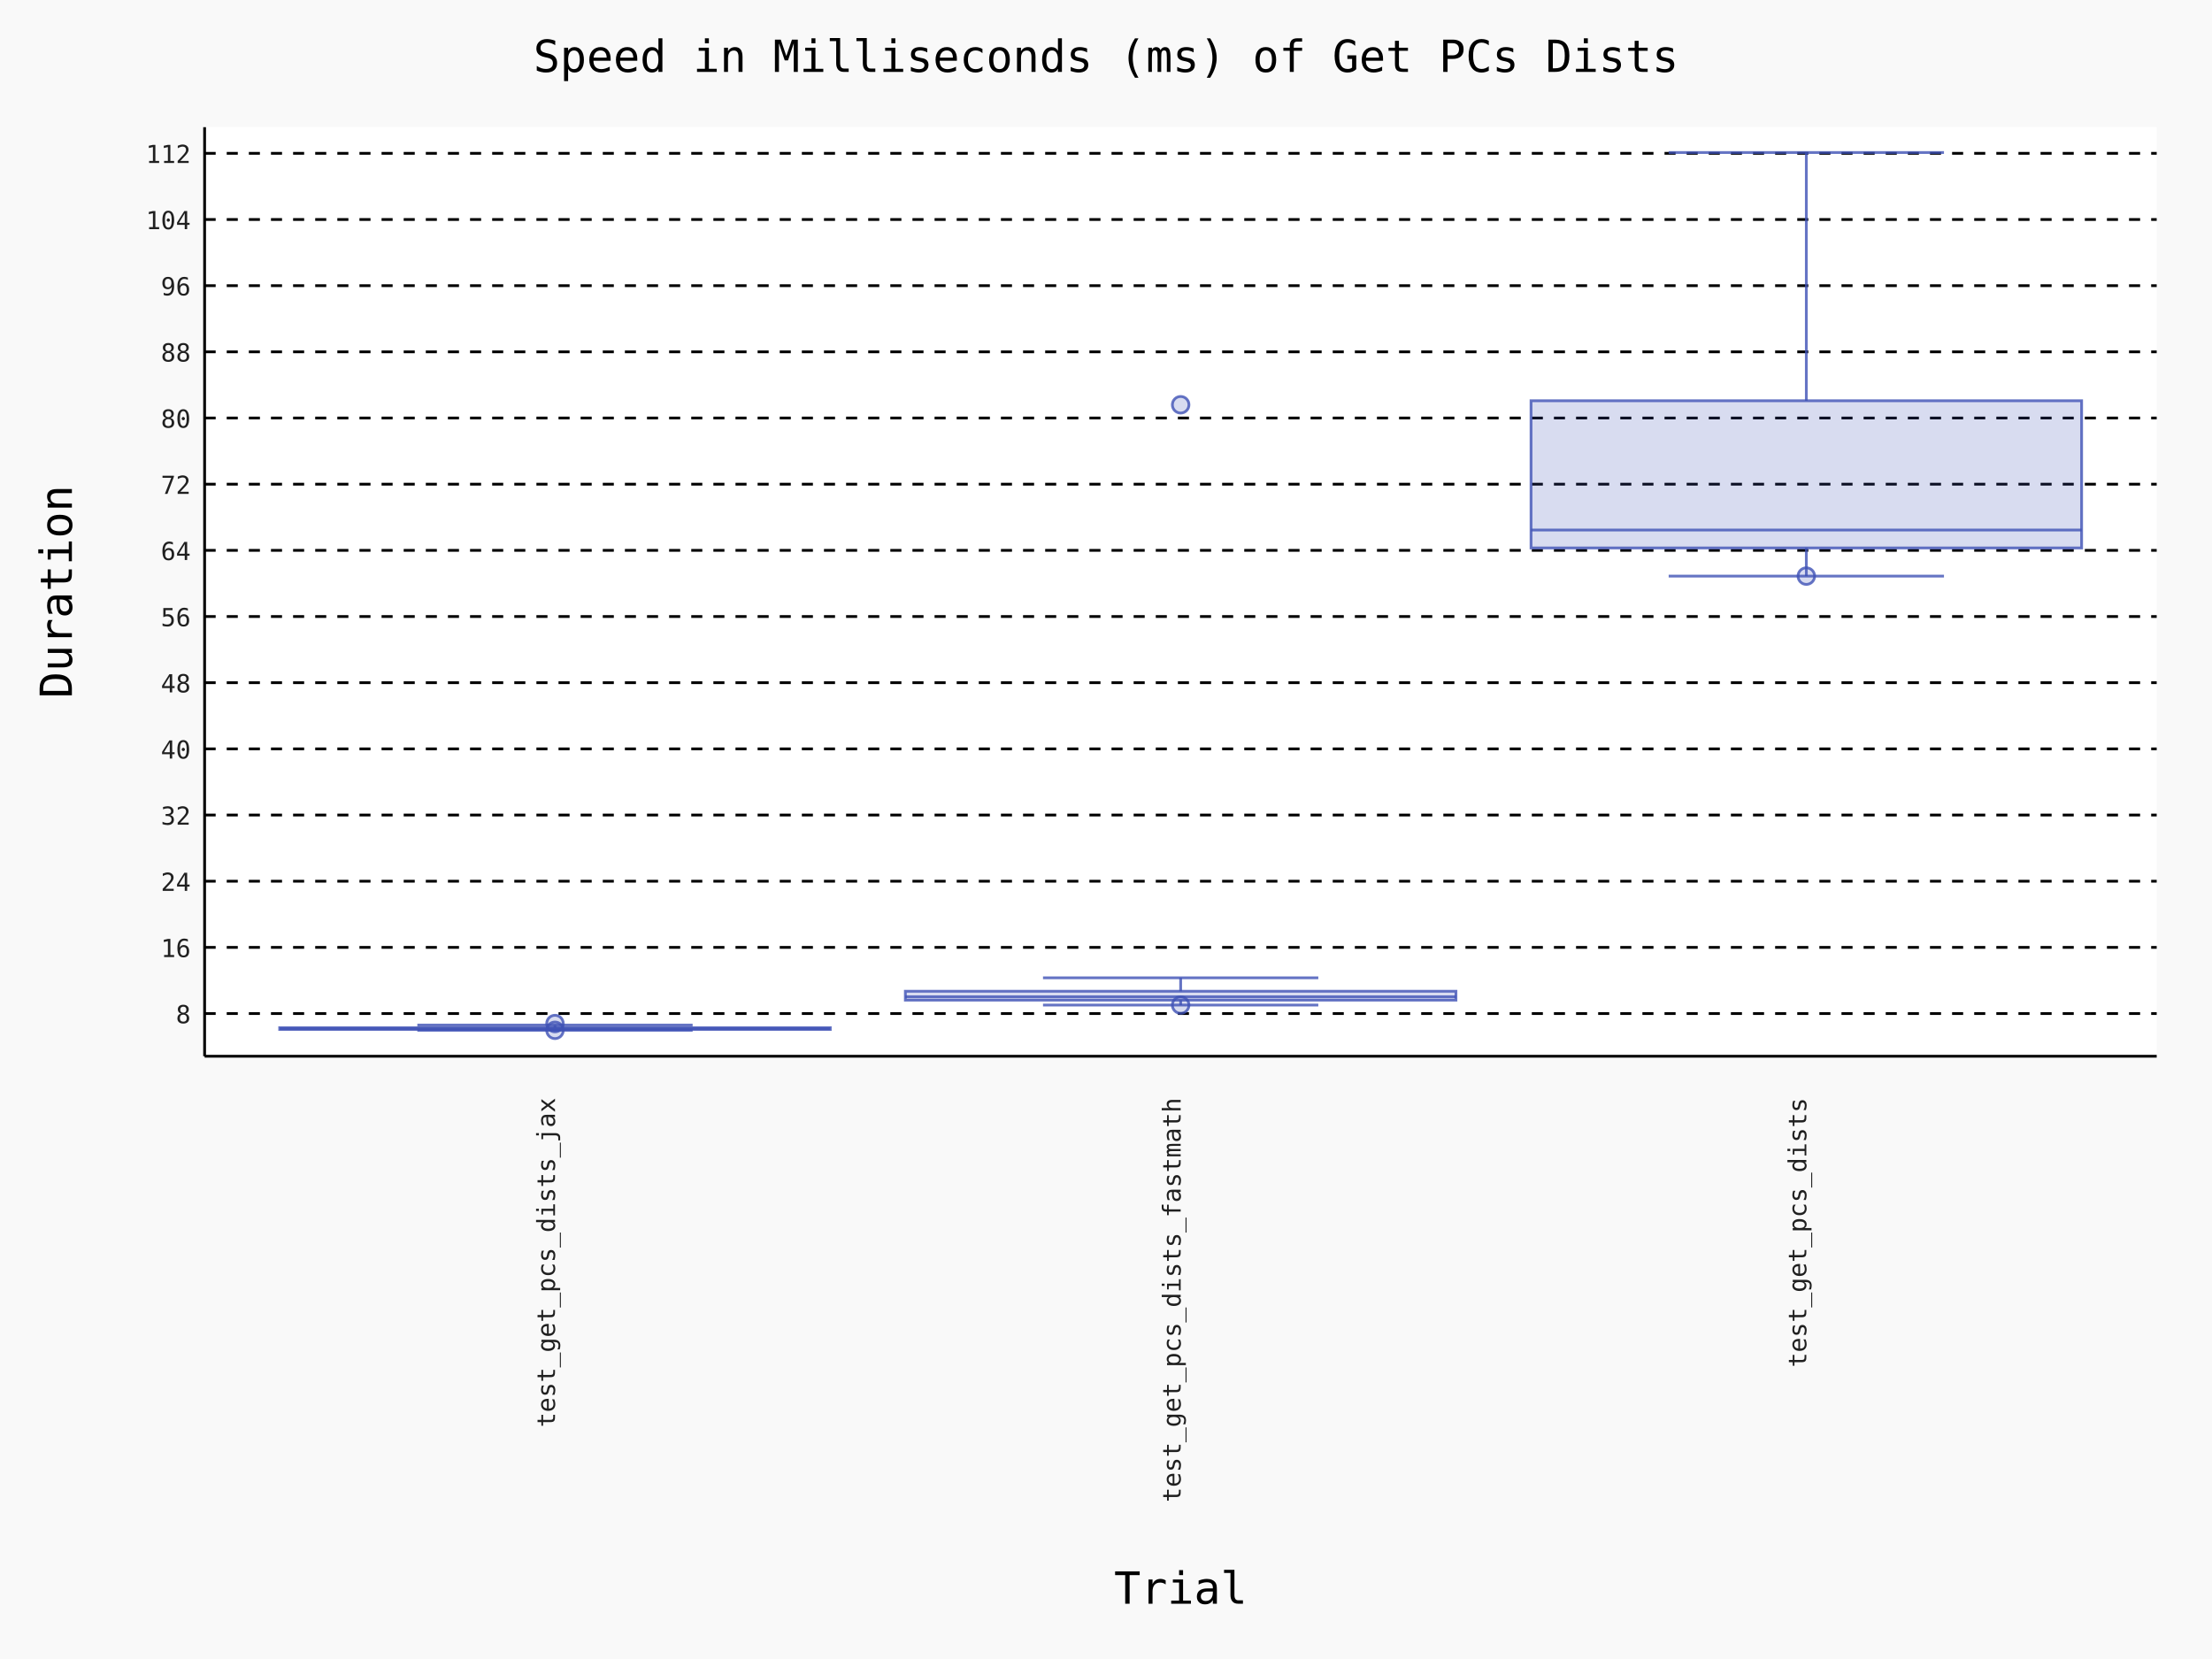
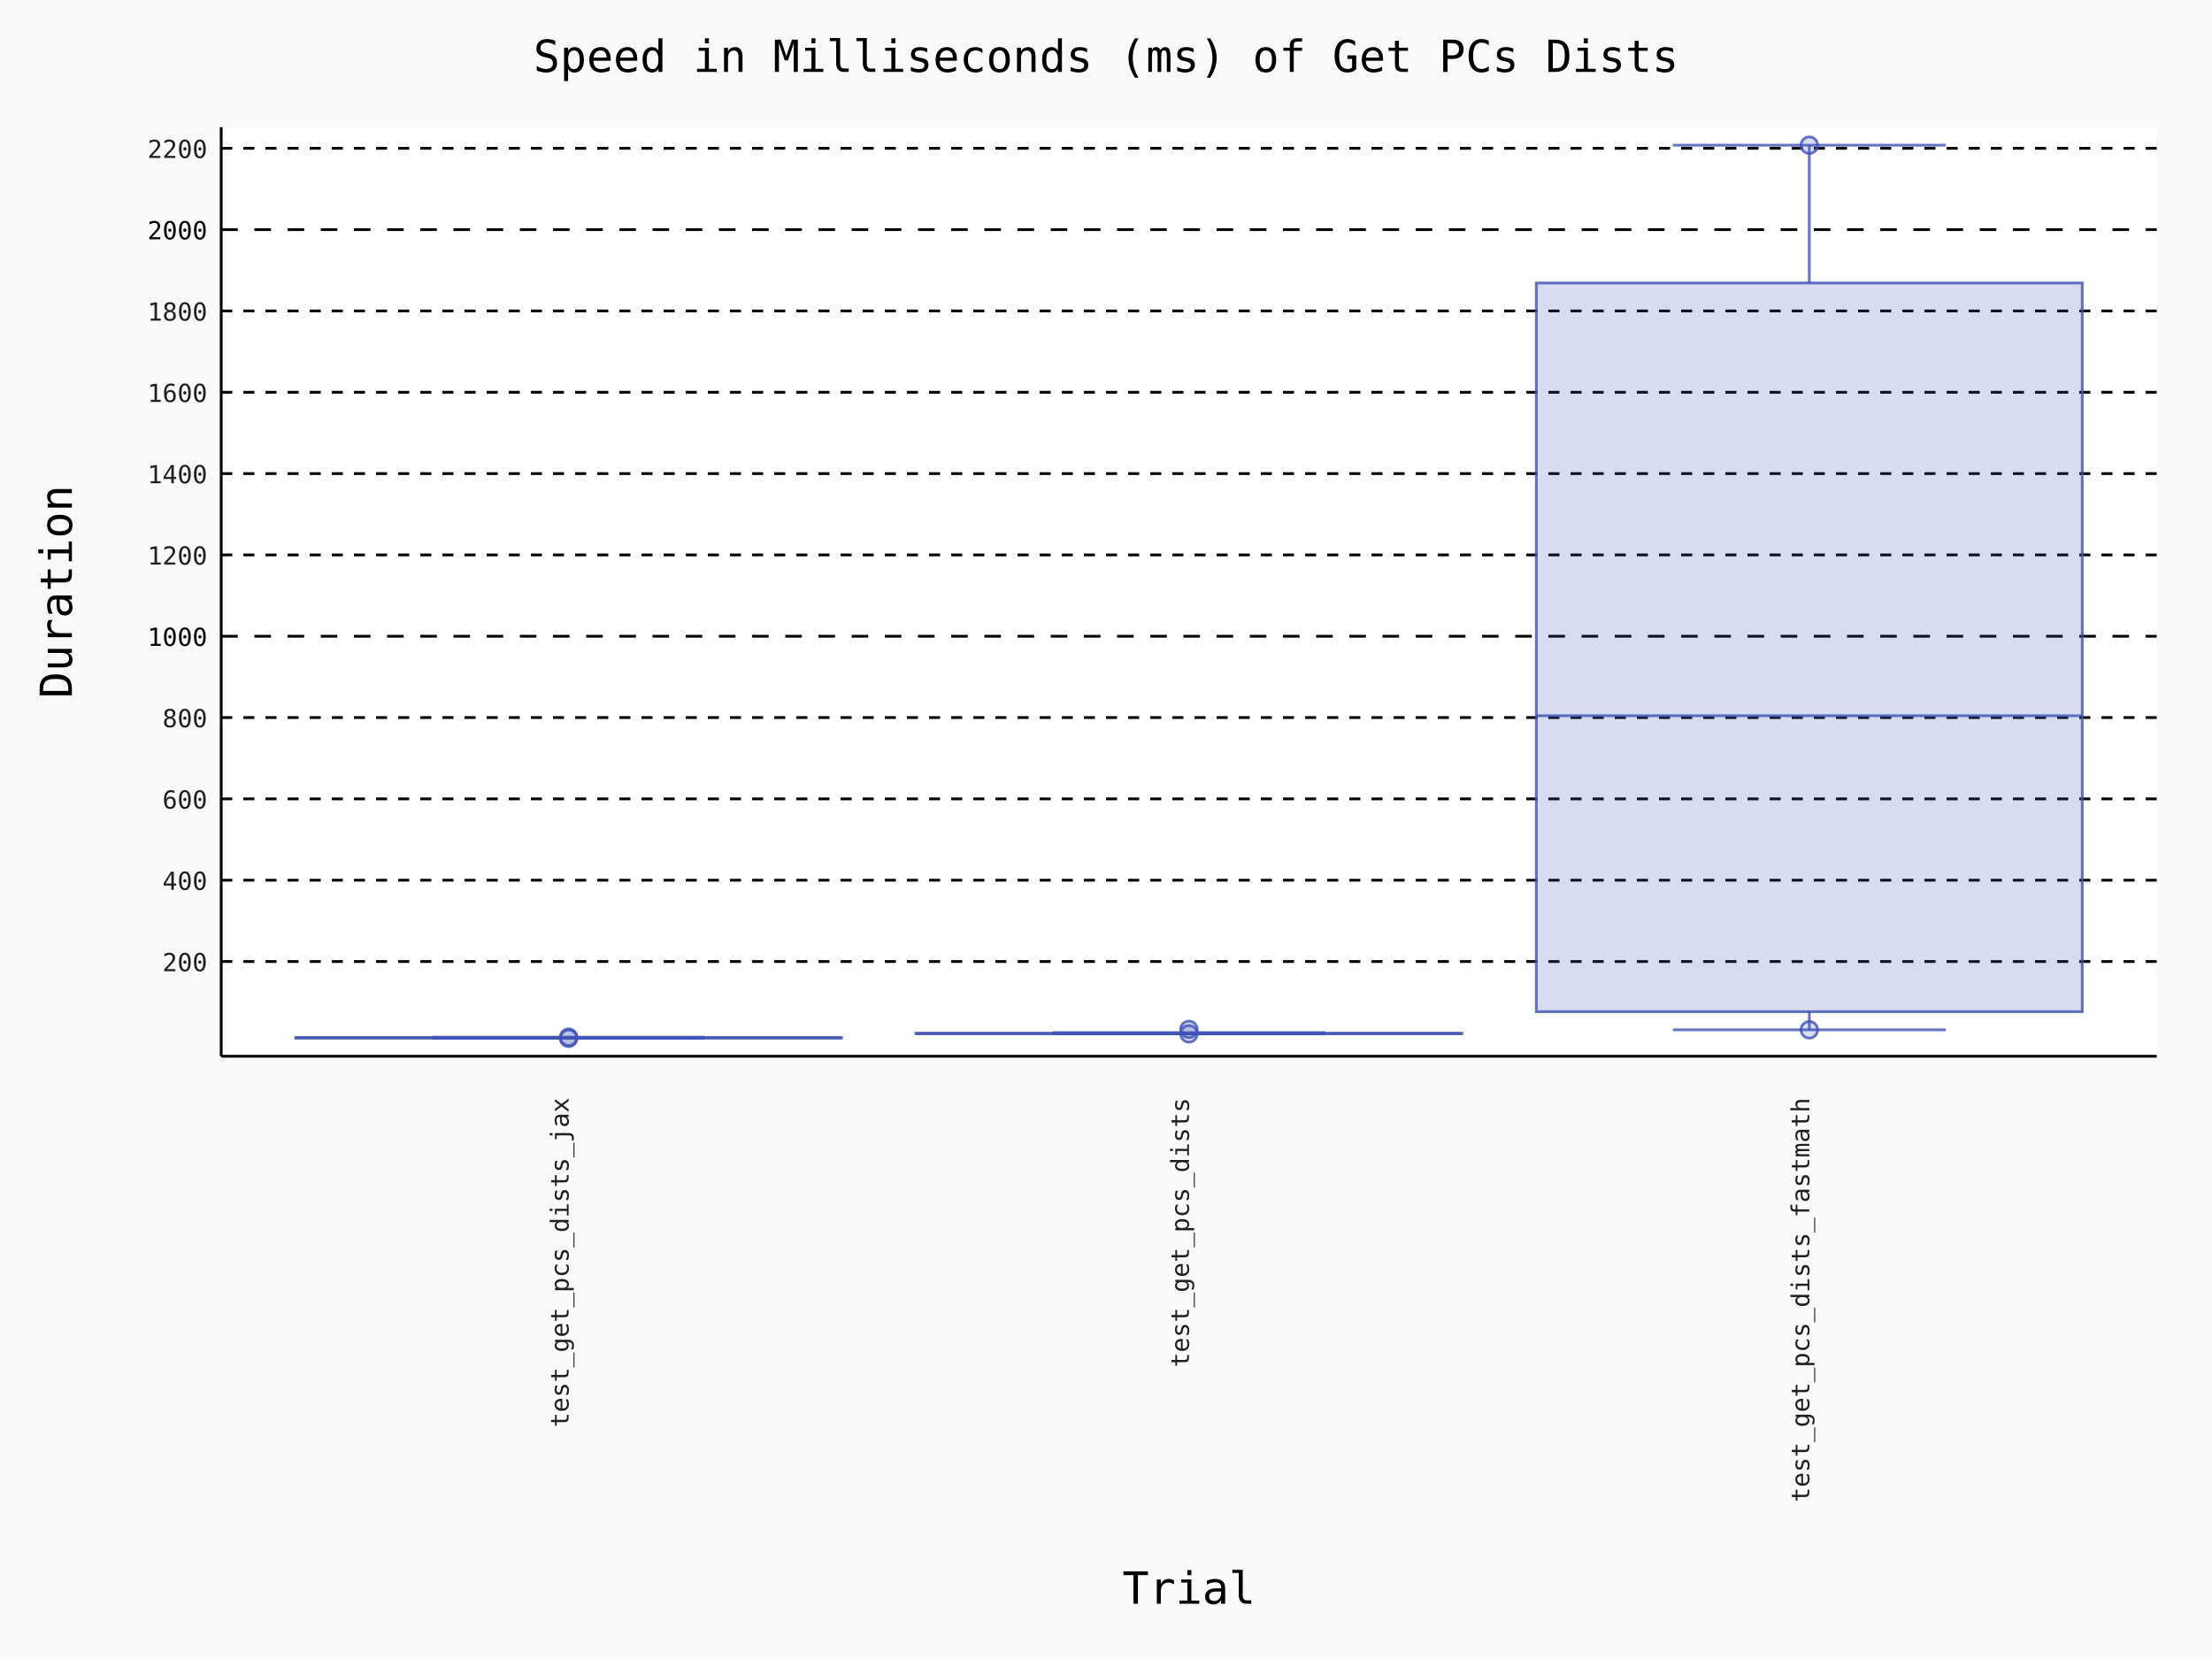
- <svg xmlns="http://www.w3.org/2000/svg" id="chart-45ed1139-e1c8-4a13-b725-43faabbe1f33" class="pygal-chart" viewBox="0 0 800 600">
+ <svg xmlns="http://www.w3.org/2000/svg" id="chart-bb0d458d-725e-45b3-8f6c-7bca5cf851ec" class="pygal-chart" viewBox="0 0 800 600">
  <defs>
-     <style type="text/css">#chart-45ed1139-e1c8-4a13-b725-43faabbe1f33{-webkit-user-select:none;-webkit-font-smoothing:antialiased;font-family:Consolas,"Deja Vu Sans Mono","Bitstream Vera Sans Mono","Courier New",monospace}#chart-45ed1139-e1c8-4a13-b725-43faabbe1f33 .title{font-family:Consolas,"Deja Vu Sans Mono","Bitstream Vera Sans Mono","Courier New",monospace;font-size:16px}#chart-45ed1139-e1c8-4a13-b725-43faabbe1f33 .legends .legend text{font-family:Consolas,"Deja Vu Sans Mono","Bitstream Vera Sans Mono","Courier New",monospace;font-size:14px}#chart-45ed1139-e1c8-4a13-b725-43faabbe1f33 .axis text{font-family:Consolas,"Deja Vu Sans Mono","Bitstream Vera Sans Mono","Courier New",monospace;font-size:10px}#chart-45ed1139-e1c8-4a13-b725-43faabbe1f33 .axis text.major{font-family:Consolas,"Deja Vu Sans Mono","Bitstream Vera Sans Mono","Courier New",monospace;font-size:10px}#chart-45ed1139-e1c8-4a13-b725-43faabbe1f33 .text-overlay text.value{font-family:Consolas,"Deja Vu Sans Mono","Bitstream Vera Sans Mono","Courier New",monospace;font-size:16px}#chart-45ed1139-e1c8-4a13-b725-43faabbe1f33 .text-overlay text.label{font-family:Consolas,"Deja Vu Sans Mono","Bitstream Vera Sans Mono","Courier New",monospace;font-size:10px}#chart-45ed1139-e1c8-4a13-b725-43faabbe1f33 .tooltip{font-family:Consolas,"Deja Vu Sans Mono","Bitstream Vera Sans Mono","Courier New",monospace;font-size:14px}#chart-45ed1139-e1c8-4a13-b725-43faabbe1f33 text.no_data{font-family:Consolas,"Deja Vu Sans Mono","Bitstream Vera Sans Mono","Courier New",monospace;font-size:64px}
- #chart-45ed1139-e1c8-4a13-b725-43faabbe1f33{background-color:rgba(249,249,249,1)}#chart-45ed1139-e1c8-4a13-b725-43faabbe1f33 path,#chart-45ed1139-e1c8-4a13-b725-43faabbe1f33 line,#chart-45ed1139-e1c8-4a13-b725-43faabbe1f33 rect,#chart-45ed1139-e1c8-4a13-b725-43faabbe1f33 circle{-webkit-transition:150ms;-moz-transition:150ms;transition:150ms}#chart-45ed1139-e1c8-4a13-b725-43faabbe1f33 .graph &gt; .background{fill:rgba(249,249,249,1)}#chart-45ed1139-e1c8-4a13-b725-43faabbe1f33 .plot &gt; .background{fill:rgba(255,255,255,1)}#chart-45ed1139-e1c8-4a13-b725-43faabbe1f33 .graph{fill:rgba(0,0,0,.87)}#chart-45ed1139-e1c8-4a13-b725-43faabbe1f33 text.no_data{fill:rgba(0,0,0,1)}#chart-45ed1139-e1c8-4a13-b725-43faabbe1f33 .title{fill:rgba(0,0,0,1)}#chart-45ed1139-e1c8-4a13-b725-43faabbe1f33 .legends .legend text{fill:rgba(0,0,0,.87)}#chart-45ed1139-e1c8-4a13-b725-43faabbe1f33 .legends .legend:hover text{fill:rgba(0,0,0,1)}#chart-45ed1139-e1c8-4a13-b725-43faabbe1f33 .axis .line{stroke:rgba(0,0,0,1)}#chart-45ed1139-e1c8-4a13-b725-43faabbe1f33 .axis .guide.line{stroke:rgba(0,0,0,.54)}#chart-45ed1139-e1c8-4a13-b725-43faabbe1f33 .axis .major.line{stroke:rgba(0,0,0,.87)}#chart-45ed1139-e1c8-4a13-b725-43faabbe1f33 .axis text.major{fill:rgba(0,0,0,1)}#chart-45ed1139-e1c8-4a13-b725-43faabbe1f33 .axis.y .guides:hover .guide.line,#chart-45ed1139-e1c8-4a13-b725-43faabbe1f33 .line-graph .axis.x .guides:hover .guide.line,#chart-45ed1139-e1c8-4a13-b725-43faabbe1f33 .stackedline-graph .axis.x .guides:hover .guide.line,#chart-45ed1139-e1c8-4a13-b725-43faabbe1f33 .xy-graph .axis.x .guides:hover .guide.line{stroke:rgba(0,0,0,1)}#chart-45ed1139-e1c8-4a13-b725-43faabbe1f33 .axis .guides:hover text{fill:rgba(0,0,0,1)}#chart-45ed1139-e1c8-4a13-b725-43faabbe1f33 .reactive{fill-opacity:.7;stroke-opacity:.8;stroke-width:1}#chart-45ed1139-e1c8-4a13-b725-43faabbe1f33 .ci{stroke:rgba(0,0,0,.87)}#chart-45ed1139-e1c8-4a13-b725-43faabbe1f33 .reactive.active,#chart-45ed1139-e1c8-4a13-b725-43faabbe1f33 .active .reactive{fill-opacity:.8;stroke-opacity:.9;stroke-width:4}#chart-45ed1139-e1c8-4a13-b725-43faabbe1f33 .ci .reactive.active{stroke-width:1.5}#chart-45ed1139-e1c8-4a13-b725-43faabbe1f33 .series text{fill:rgba(0,0,0,1)}#chart-45ed1139-e1c8-4a13-b725-43faabbe1f33 .tooltip rect{fill:rgba(255,255,255,1);stroke:rgba(0,0,0,1);-webkit-transition:opacity 150ms;-moz-transition:opacity 150ms;transition:opacity 150ms}#chart-45ed1139-e1c8-4a13-b725-43faabbe1f33 .tooltip .label{fill:rgba(0,0,0,.87)}#chart-45ed1139-e1c8-4a13-b725-43faabbe1f33 .tooltip .label{fill:rgba(0,0,0,.87)}#chart-45ed1139-e1c8-4a13-b725-43faabbe1f33 .tooltip .legend{font-size:.8em;fill:rgba(0,0,0,.54)}#chart-45ed1139-e1c8-4a13-b725-43faabbe1f33 .tooltip .x_label{font-size:.6em;fill:rgba(0,0,0,1)}#chart-45ed1139-e1c8-4a13-b725-43faabbe1f33 .tooltip .xlink{font-size:.5em;text-decoration:underline}#chart-45ed1139-e1c8-4a13-b725-43faabbe1f33 .tooltip .value{font-size:1.5em}#chart-45ed1139-e1c8-4a13-b725-43faabbe1f33 .bound{font-size:.5em}#chart-45ed1139-e1c8-4a13-b725-43faabbe1f33 .max-value{font-size:.75em;fill:rgba(0,0,0,.54)}#chart-45ed1139-e1c8-4a13-b725-43faabbe1f33 .map-element{fill:rgba(255,255,255,1);stroke:rgba(0,0,0,.54) !important}#chart-45ed1139-e1c8-4a13-b725-43faabbe1f33 .map-element .reactive{fill-opacity:inherit;stroke-opacity:inherit}#chart-45ed1139-e1c8-4a13-b725-43faabbe1f33 .color-0,#chart-45ed1139-e1c8-4a13-b725-43faabbe1f33 .color-0 a:visited{stroke:#3F51B5;fill:#3F51B5}#chart-45ed1139-e1c8-4a13-b725-43faabbe1f33 .color-1,#chart-45ed1139-e1c8-4a13-b725-43faabbe1f33 .color-1 a:visited{stroke:#3F51B5;fill:#3F51B5}#chart-45ed1139-e1c8-4a13-b725-43faabbe1f33 .color-2,#chart-45ed1139-e1c8-4a13-b725-43faabbe1f33 .color-2 a:visited{stroke:#3F51B5;fill:#3F51B5}#chart-45ed1139-e1c8-4a13-b725-43faabbe1f33 .text-overlay .color-0 text{fill:black}#chart-45ed1139-e1c8-4a13-b725-43faabbe1f33 .text-overlay .color-1 text{fill:black}#chart-45ed1139-e1c8-4a13-b725-43faabbe1f33 .text-overlay .color-2 text{fill:black}
- #chart-45ed1139-e1c8-4a13-b725-43faabbe1f33 text.no_data{text-anchor:middle}#chart-45ed1139-e1c8-4a13-b725-43faabbe1f33 .guide.line{fill:none}#chart-45ed1139-e1c8-4a13-b725-43faabbe1f33 .centered{text-anchor:middle}#chart-45ed1139-e1c8-4a13-b725-43faabbe1f33 .title{text-anchor:middle}#chart-45ed1139-e1c8-4a13-b725-43faabbe1f33 .legends .legend text{fill-opacity:1}#chart-45ed1139-e1c8-4a13-b725-43faabbe1f33 .axis.x text{text-anchor:middle}#chart-45ed1139-e1c8-4a13-b725-43faabbe1f33 .axis.x:not(.web) text[transform]{text-anchor:start}#chart-45ed1139-e1c8-4a13-b725-43faabbe1f33 .axis.x:not(.web) text[transform].backwards{text-anchor:end}#chart-45ed1139-e1c8-4a13-b725-43faabbe1f33 .axis.y text{text-anchor:end}#chart-45ed1139-e1c8-4a13-b725-43faabbe1f33 .axis.y text[transform].backwards{text-anchor:start}#chart-45ed1139-e1c8-4a13-b725-43faabbe1f33 .axis.y2 text{text-anchor:start}#chart-45ed1139-e1c8-4a13-b725-43faabbe1f33 .axis.y2 text[transform].backwards{text-anchor:end}#chart-45ed1139-e1c8-4a13-b725-43faabbe1f33 .axis .guide.line{stroke-dasharray:4,4;stroke:black}#chart-45ed1139-e1c8-4a13-b725-43faabbe1f33 .axis .major.guide.line{stroke-dasharray:6,6;stroke:black}#chart-45ed1139-e1c8-4a13-b725-43faabbe1f33 .horizontal .axis.y .guide.line,#chart-45ed1139-e1c8-4a13-b725-43faabbe1f33 .horizontal .axis.y2 .guide.line,#chart-45ed1139-e1c8-4a13-b725-43faabbe1f33 .vertical .axis.x .guide.line{opacity:0}#chart-45ed1139-e1c8-4a13-b725-43faabbe1f33 .horizontal .axis.always_show .guide.line,#chart-45ed1139-e1c8-4a13-b725-43faabbe1f33 .vertical .axis.always_show .guide.line{opacity:1 !important}#chart-45ed1139-e1c8-4a13-b725-43faabbe1f33 .axis.y .guides:hover .guide.line,#chart-45ed1139-e1c8-4a13-b725-43faabbe1f33 .axis.y2 .guides:hover .guide.line,#chart-45ed1139-e1c8-4a13-b725-43faabbe1f33 .axis.x .guides:hover .guide.line{opacity:1}#chart-45ed1139-e1c8-4a13-b725-43faabbe1f33 .axis .guides:hover text{opacity:1}#chart-45ed1139-e1c8-4a13-b725-43faabbe1f33 .nofill{fill:none}#chart-45ed1139-e1c8-4a13-b725-43faabbe1f33 .subtle-fill{fill-opacity:.2}#chart-45ed1139-e1c8-4a13-b725-43faabbe1f33 .dot{stroke-width:1px;fill-opacity:1;stroke-opacity:1}#chart-45ed1139-e1c8-4a13-b725-43faabbe1f33 .dot.active{stroke-width:5px}#chart-45ed1139-e1c8-4a13-b725-43faabbe1f33 .dot.negative{fill:transparent}#chart-45ed1139-e1c8-4a13-b725-43faabbe1f33 text,#chart-45ed1139-e1c8-4a13-b725-43faabbe1f33 tspan{stroke:none !important}#chart-45ed1139-e1c8-4a13-b725-43faabbe1f33 .series text.active{opacity:1}#chart-45ed1139-e1c8-4a13-b725-43faabbe1f33 .tooltip rect{fill-opacity:.95;stroke-width:.5}#chart-45ed1139-e1c8-4a13-b725-43faabbe1f33 .tooltip text{fill-opacity:1}#chart-45ed1139-e1c8-4a13-b725-43faabbe1f33 .showable{visibility:hidden}#chart-45ed1139-e1c8-4a13-b725-43faabbe1f33 .showable.shown{visibility:visible}#chart-45ed1139-e1c8-4a13-b725-43faabbe1f33 .gauge-background{fill:rgba(229,229,229,1);stroke:none}#chart-45ed1139-e1c8-4a13-b725-43faabbe1f33 .bg-lines{stroke:rgba(249,249,249,1);stroke-width:2px}
+     <style type="text/css">#chart-bb0d458d-725e-45b3-8f6c-7bca5cf851ec{-webkit-user-select:none;-webkit-font-smoothing:antialiased;font-family:Consolas,"Deja Vu Sans Mono","Bitstream Vera Sans Mono","Courier New",monospace}#chart-bb0d458d-725e-45b3-8f6c-7bca5cf851ec .title{font-family:Consolas,"Deja Vu Sans Mono","Bitstream Vera Sans Mono","Courier New",monospace;font-size:16px}#chart-bb0d458d-725e-45b3-8f6c-7bca5cf851ec .legends .legend text{font-family:Consolas,"Deja Vu Sans Mono","Bitstream Vera Sans Mono","Courier New",monospace;font-size:14px}#chart-bb0d458d-725e-45b3-8f6c-7bca5cf851ec .axis text{font-family:Consolas,"Deja Vu Sans Mono","Bitstream Vera Sans Mono","Courier New",monospace;font-size:10px}#chart-bb0d458d-725e-45b3-8f6c-7bca5cf851ec .axis text.major{font-family:Consolas,"Deja Vu Sans Mono","Bitstream Vera Sans Mono","Courier New",monospace;font-size:10px}#chart-bb0d458d-725e-45b3-8f6c-7bca5cf851ec .text-overlay text.value{font-family:Consolas,"Deja Vu Sans Mono","Bitstream Vera Sans Mono","Courier New",monospace;font-size:16px}#chart-bb0d458d-725e-45b3-8f6c-7bca5cf851ec .text-overlay text.label{font-family:Consolas,"Deja Vu Sans Mono","Bitstream Vera Sans Mono","Courier New",monospace;font-size:10px}#chart-bb0d458d-725e-45b3-8f6c-7bca5cf851ec .tooltip{font-family:Consolas,"Deja Vu Sans Mono","Bitstream Vera Sans Mono","Courier New",monospace;font-size:14px}#chart-bb0d458d-725e-45b3-8f6c-7bca5cf851ec text.no_data{font-family:Consolas,"Deja Vu Sans Mono","Bitstream Vera Sans Mono","Courier New",monospace;font-size:64px}
+ #chart-bb0d458d-725e-45b3-8f6c-7bca5cf851ec{background-color:rgba(249,249,249,1)}#chart-bb0d458d-725e-45b3-8f6c-7bca5cf851ec path,#chart-bb0d458d-725e-45b3-8f6c-7bca5cf851ec line,#chart-bb0d458d-725e-45b3-8f6c-7bca5cf851ec rect,#chart-bb0d458d-725e-45b3-8f6c-7bca5cf851ec circle{-webkit-transition:150ms;-moz-transition:150ms;transition:150ms}#chart-bb0d458d-725e-45b3-8f6c-7bca5cf851ec .graph &gt; .background{fill:rgba(249,249,249,1)}#chart-bb0d458d-725e-45b3-8f6c-7bca5cf851ec .plot &gt; .background{fill:rgba(255,255,255,1)}#chart-bb0d458d-725e-45b3-8f6c-7bca5cf851ec .graph{fill:rgba(0,0,0,.87)}#chart-bb0d458d-725e-45b3-8f6c-7bca5cf851ec text.no_data{fill:rgba(0,0,0,1)}#chart-bb0d458d-725e-45b3-8f6c-7bca5cf851ec .title{fill:rgba(0,0,0,1)}#chart-bb0d458d-725e-45b3-8f6c-7bca5cf851ec .legends .legend text{fill:rgba(0,0,0,.87)}#chart-bb0d458d-725e-45b3-8f6c-7bca5cf851ec .legends .legend:hover text{fill:rgba(0,0,0,1)}#chart-bb0d458d-725e-45b3-8f6c-7bca5cf851ec .axis .line{stroke:rgba(0,0,0,1)}#chart-bb0d458d-725e-45b3-8f6c-7bca5cf851ec .axis .guide.line{stroke:rgba(0,0,0,.54)}#chart-bb0d458d-725e-45b3-8f6c-7bca5cf851ec .axis .major.line{stroke:rgba(0,0,0,.87)}#chart-bb0d458d-725e-45b3-8f6c-7bca5cf851ec .axis text.major{fill:rgba(0,0,0,1)}#chart-bb0d458d-725e-45b3-8f6c-7bca5cf851ec .axis.y .guides:hover .guide.line,#chart-bb0d458d-725e-45b3-8f6c-7bca5cf851ec .line-graph .axis.x .guides:hover .guide.line,#chart-bb0d458d-725e-45b3-8f6c-7bca5cf851ec .stackedline-graph .axis.x .guides:hover .guide.line,#chart-bb0d458d-725e-45b3-8f6c-7bca5cf851ec .xy-graph .axis.x .guides:hover .guide.line{stroke:rgba(0,0,0,1)}#chart-bb0d458d-725e-45b3-8f6c-7bca5cf851ec .axis .guides:hover text{fill:rgba(0,0,0,1)}#chart-bb0d458d-725e-45b3-8f6c-7bca5cf851ec .reactive{fill-opacity:.7;stroke-opacity:.8;stroke-width:1}#chart-bb0d458d-725e-45b3-8f6c-7bca5cf851ec .ci{stroke:rgba(0,0,0,.87)}#chart-bb0d458d-725e-45b3-8f6c-7bca5cf851ec .reactive.active,#chart-bb0d458d-725e-45b3-8f6c-7bca5cf851ec .active .reactive{fill-opacity:.8;stroke-opacity:.9;stroke-width:4}#chart-bb0d458d-725e-45b3-8f6c-7bca5cf851ec .ci .reactive.active{stroke-width:1.5}#chart-bb0d458d-725e-45b3-8f6c-7bca5cf851ec .series text{fill:rgba(0,0,0,1)}#chart-bb0d458d-725e-45b3-8f6c-7bca5cf851ec .tooltip rect{fill:rgba(255,255,255,1);stroke:rgba(0,0,0,1);-webkit-transition:opacity 150ms;-moz-transition:opacity 150ms;transition:opacity 150ms}#chart-bb0d458d-725e-45b3-8f6c-7bca5cf851ec .tooltip .label{fill:rgba(0,0,0,.87)}#chart-bb0d458d-725e-45b3-8f6c-7bca5cf851ec .tooltip .label{fill:rgba(0,0,0,.87)}#chart-bb0d458d-725e-45b3-8f6c-7bca5cf851ec .tooltip .legend{font-size:.8em;fill:rgba(0,0,0,.54)}#chart-bb0d458d-725e-45b3-8f6c-7bca5cf851ec .tooltip .x_label{font-size:.6em;fill:rgba(0,0,0,1)}#chart-bb0d458d-725e-45b3-8f6c-7bca5cf851ec .tooltip .xlink{font-size:.5em;text-decoration:underline}#chart-bb0d458d-725e-45b3-8f6c-7bca5cf851ec .tooltip .value{font-size:1.5em}#chart-bb0d458d-725e-45b3-8f6c-7bca5cf851ec .bound{font-size:.5em}#chart-bb0d458d-725e-45b3-8f6c-7bca5cf851ec .max-value{font-size:.75em;fill:rgba(0,0,0,.54)}#chart-bb0d458d-725e-45b3-8f6c-7bca5cf851ec .map-element{fill:rgba(255,255,255,1);stroke:rgba(0,0,0,.54) !important}#chart-bb0d458d-725e-45b3-8f6c-7bca5cf851ec .map-element .reactive{fill-opacity:inherit;stroke-opacity:inherit}#chart-bb0d458d-725e-45b3-8f6c-7bca5cf851ec .color-0,#chart-bb0d458d-725e-45b3-8f6c-7bca5cf851ec .color-0 a:visited{stroke:#3F51B5;fill:#3F51B5}#chart-bb0d458d-725e-45b3-8f6c-7bca5cf851ec .color-1,#chart-bb0d458d-725e-45b3-8f6c-7bca5cf851ec .color-1 a:visited{stroke:#3F51B5;fill:#3F51B5}#chart-bb0d458d-725e-45b3-8f6c-7bca5cf851ec .color-2,#chart-bb0d458d-725e-45b3-8f6c-7bca5cf851ec .color-2 a:visited{stroke:#3F51B5;fill:#3F51B5}#chart-bb0d458d-725e-45b3-8f6c-7bca5cf851ec .text-overlay .color-0 text{fill:black}#chart-bb0d458d-725e-45b3-8f6c-7bca5cf851ec .text-overlay .color-1 text{fill:black}#chart-bb0d458d-725e-45b3-8f6c-7bca5cf851ec .text-overlay .color-2 text{fill:black}
+ #chart-bb0d458d-725e-45b3-8f6c-7bca5cf851ec text.no_data{text-anchor:middle}#chart-bb0d458d-725e-45b3-8f6c-7bca5cf851ec .guide.line{fill:none}#chart-bb0d458d-725e-45b3-8f6c-7bca5cf851ec .centered{text-anchor:middle}#chart-bb0d458d-725e-45b3-8f6c-7bca5cf851ec .title{text-anchor:middle}#chart-bb0d458d-725e-45b3-8f6c-7bca5cf851ec .legends .legend text{fill-opacity:1}#chart-bb0d458d-725e-45b3-8f6c-7bca5cf851ec .axis.x text{text-anchor:middle}#chart-bb0d458d-725e-45b3-8f6c-7bca5cf851ec .axis.x:not(.web) text[transform]{text-anchor:start}#chart-bb0d458d-725e-45b3-8f6c-7bca5cf851ec .axis.x:not(.web) text[transform].backwards{text-anchor:end}#chart-bb0d458d-725e-45b3-8f6c-7bca5cf851ec .axis.y text{text-anchor:end}#chart-bb0d458d-725e-45b3-8f6c-7bca5cf851ec .axis.y text[transform].backwards{text-anchor:start}#chart-bb0d458d-725e-45b3-8f6c-7bca5cf851ec .axis.y2 text{text-anchor:start}#chart-bb0d458d-725e-45b3-8f6c-7bca5cf851ec .axis.y2 text[transform].backwards{text-anchor:end}#chart-bb0d458d-725e-45b3-8f6c-7bca5cf851ec .axis .guide.line{stroke-dasharray:4,4;stroke:black}#chart-bb0d458d-725e-45b3-8f6c-7bca5cf851ec .axis .major.guide.line{stroke-dasharray:6,6;stroke:black}#chart-bb0d458d-725e-45b3-8f6c-7bca5cf851ec .horizontal .axis.y .guide.line,#chart-bb0d458d-725e-45b3-8f6c-7bca5cf851ec .horizontal .axis.y2 .guide.line,#chart-bb0d458d-725e-45b3-8f6c-7bca5cf851ec .vertical .axis.x .guide.line{opacity:0}#chart-bb0d458d-725e-45b3-8f6c-7bca5cf851ec .horizontal .axis.always_show .guide.line,#chart-bb0d458d-725e-45b3-8f6c-7bca5cf851ec .vertical .axis.always_show .guide.line{opacity:1 !important}#chart-bb0d458d-725e-45b3-8f6c-7bca5cf851ec .axis.y .guides:hover .guide.line,#chart-bb0d458d-725e-45b3-8f6c-7bca5cf851ec .axis.y2 .guides:hover .guide.line,#chart-bb0d458d-725e-45b3-8f6c-7bca5cf851ec .axis.x .guides:hover .guide.line{opacity:1}#chart-bb0d458d-725e-45b3-8f6c-7bca5cf851ec .axis .guides:hover text{opacity:1}#chart-bb0d458d-725e-45b3-8f6c-7bca5cf851ec .nofill{fill:none}#chart-bb0d458d-725e-45b3-8f6c-7bca5cf851ec .subtle-fill{fill-opacity:.2}#chart-bb0d458d-725e-45b3-8f6c-7bca5cf851ec .dot{stroke-width:1px;fill-opacity:1;stroke-opacity:1}#chart-bb0d458d-725e-45b3-8f6c-7bca5cf851ec .dot.active{stroke-width:5px}#chart-bb0d458d-725e-45b3-8f6c-7bca5cf851ec .dot.negative{fill:transparent}#chart-bb0d458d-725e-45b3-8f6c-7bca5cf851ec text,#chart-bb0d458d-725e-45b3-8f6c-7bca5cf851ec tspan{stroke:none !important}#chart-bb0d458d-725e-45b3-8f6c-7bca5cf851ec .series text.active{opacity:1}#chart-bb0d458d-725e-45b3-8f6c-7bca5cf851ec .tooltip rect{fill-opacity:.95;stroke-width:.5}#chart-bb0d458d-725e-45b3-8f6c-7bca5cf851ec .tooltip text{fill-opacity:1}#chart-bb0d458d-725e-45b3-8f6c-7bca5cf851ec .showable{visibility:hidden}#chart-bb0d458d-725e-45b3-8f6c-7bca5cf851ec .showable.shown{visibility:visible}#chart-bb0d458d-725e-45b3-8f6c-7bca5cf851ec .gauge-background{fill:rgba(229,229,229,1);stroke:none}#chart-bb0d458d-725e-45b3-8f6c-7bca5cf851ec .bg-lines{stroke:rgba(249,249,249,1);stroke-width:2px}
.tooltip .value{font-size:1em !important}.axis text{font-size:9px !important}</style>
  </defs>
  <g class="graph custombox-graph vertical">
    <rect x="0" y="0" width="800" height="600" class="background" />
-     <g transform="translate(74, 46)" class="plot">
-       <rect x="0" y="0" width="706.0" height="336.0" class="background" />
+     <g transform="translate(80, 46)" class="plot">
+       <rect x="0" y="0" width="700.0" height="336.0" class="background" />
      <g class="axis y always_show">
-         <path d="M0 336 h706" class="line" />
+         <path d="M0 336 h700" class="line" />
        <g class="guides">
-           <path d="M0 320.564 h706" class="guide line" />
-           <text x="-5" y="324.064" class="">8</text>
+           <path d="M0 301.745 h700" class="guide line" />
+           <text x="-5" y="305.245" class="">200</text>
        </g>
        <g class="guides">
-           <path d="M0 296.632 h706" class="guide line" />
-           <text x="-5" y="300.132" class="">16</text>
+           <path d="M0 272.335 h700" class="guide line" />
+           <text x="-5" y="275.835" class="">400</text>
        </g>
        <g class="guides">
-           <path d="M0 272.701 h706" class="guide line" />
-           <text x="-5" y="276.201" class="">24</text>
+           <path d="M0 242.924 h700" class="guide line" />
+           <text x="-5" y="246.424" class="">600</text>
        </g>
        <g class="guides">
-           <path d="M0 248.769 h706" class="guide line" />
-           <text x="-5" y="252.269" class="">32</text>
+           <path d="M0 213.513 h700" class="guide line" />
+           <text x="-5" y="217.013" class="">800</text>
        </g>
        <g class="guides">
-           <path d="M0 224.838 h706" class="guide line" />
-           <text x="-5" y="228.338" class="">40</text>
+           <path d="M0 184.102 h700" class="major guide line" />
+           <text x="-5" y="187.602" class="major">1000</text>
        </g>
        <g class="guides">
-           <path d="M0 200.906 h706" class="guide line" />
-           <text x="-5" y="204.406" class="">48</text>
+           <path d="M0 154.692 h700" class="guide line" />
+           <text x="-5" y="158.192" class="">1200</text>
        </g>
        <g class="guides">
-           <path d="M0 176.974 h706" class="guide line" />
-           <text x="-5" y="180.474" class="">56</text>
+           <path d="M0 125.281 h700" class="guide line" />
+           <text x="-5" y="128.781" class="">1400</text>
        </g>
        <g class="guides">
-           <path d="M0 153.043 h706" class="guide line" />
-           <text x="-5" y="156.543" class="">64</text>
+           <path d="M0 95.87 h700" class="guide line" />
+           <text x="-5" y="99.37" class="">1600</text>
        </g>
        <g class="guides">
-           <path d="M0 129.111 h706" class="guide line" />
-           <text x="-5" y="132.611" class="">72</text>
+           <path d="M0 66.459 h700" class="guide line" />
+           <text x="-5" y="69.959" class="">1800</text>
        </g>
        <g class="guides">
-           <path d="M0 105.179 h706" class="guide line" />
-           <text x="-5" y="108.679" class="">80</text>
+           <path d="M0 37.049 h700" class="major guide line" />
+           <text x="-5" y="40.549" class="major">2000</text>
        </g>
        <g class="guides">
-           <path d="M0 81.248 h706" class="guide line" />
-           <text x="-5" y="84.748" class="">88</text>
-         </g>
-         <g class="guides">
-           <path d="M0 57.316 h706" class="guide line" />
-           <text x="-5" y="60.816" class="">96</text>
-         </g>
-         <g class="guides">
-           <path d="M0 33.385 h706" class="guide line" />
-           <text x="-5" y="36.885" class="">104</text>
-         </g>
-         <g class="guides">
-           <path d="M0 9.453 h706" class="guide line" />
-           <text x="-5" y="12.953" class="">112</text>
+           <path d="M0 7.638 h700" class="guide line" />
+           <text x="-5" y="11.138" class="">2200</text>
        </g>
      </g>
      <g class="axis x">
        <path d="M0 0 v336" class="line" />
        <g class="guides">
-           <path d="M126.718 0 v336" class="guide line" />
-           <text x="126.718" y="351.0" class="backwards" transform="rotate(270 126.7179 351)">test_get_pcs_dists_jax</text>
+           <path d="M125.641 0 v336" class="guide line" />
+           <text x="125.641" y="351.0" class="backwards" transform="rotate(270 125.641 351)">test_get_pcs_dists_jax</text>
        </g>
        <g class="guides">
-           <path d="M353 0 v336" class="guide line" />
-           <text x="353.0" y="351.0" class="backwards" transform="rotate(270 353 351)">test_get_pcs_dists_fastmath</text>
+           <path d="M350 0 v336" class="guide line" />
+           <text x="350.0" y="351.0" class="backwards" transform="rotate(270 350 351)">test_get_pcs_dists</text>
        </g>
        <g class="guides">
-           <path d="M579.282 0 v336" class="guide line" />
-           <text x="579.282" y="351.0" class="backwards" transform="rotate(270 579.2821 351)">test_get_pcs_dists</text>
+           <path d="M574.359 0 v336" class="guide line" />
+           <text x="574.359" y="351.0" class="backwards" transform="rotate(270 574.359 351)">test_get_pcs_dists_fastmath</text>
        </g>
      </g>
      <g class="series serie-0 color-0">
        <g class="boxes">
          <g class="box">
-             <path stroke-width="3" d="M76.936 326.624 L176.5 326.624" class="reactive tooltip-trigger" />
-             <path stroke-width="3" d="M27.154 326.044 L226.282 326.044" class="reactive tooltip-trigger" />
-             <path stroke-width="3" d="M76.936 324.726 L176.5 324.726" class="reactive tooltip-trigger" />
-             <path stroke-width="2" d="M126.718 326.624 L126.718 326.319" class="reactive tooltip-trigger" />
-             <path stroke-width="2" d="M126.718 324.726 L126.718 325.684" class="reactive tooltip-trigger" />
-             <rect x="27.154" y="325.684" height="0.635" width="199.128" class="subtle-fill reactive tooltip-trigger" />
-             <circle cx="126.718" cy="326.624" r="3" class="subtle-fill reactive tooltip-trigger" />
-             <circle cx="126.718" cy="324.187" r="3" class="subtle-fill reactive tooltip-trigger" />
+             <path stroke-width="3" d="M76.282 329.517 L175 329.517" class="reactive tooltip-trigger" />
+             <path stroke-width="3" d="M26.923 329.332 L224.359 329.332" class="reactive tooltip-trigger" />
+             <path stroke-width="3" d="M76.282 329.115 L175 329.115" class="reactive tooltip-trigger" />
+             <path stroke-width="2" d="M125.641 329.517 L125.641 329.421" class="reactive tooltip-trigger" />
+             <path stroke-width="2" d="M125.641 329.115 L125.641 329.26" class="reactive tooltip-trigger" />
+             <rect x="26.923" y="329.26" height="0.161" width="197.436" class="subtle-fill reactive tooltip-trigger" />
+             <circle cx="125.641" cy="329.517" r="3" class="subtle-fill reactive tooltip-trigger" />
+             <circle cx="125.641" cy="329.115" r="3" class="subtle-fill reactive tooltip-trigger" />
          </g>
        </g>
      </g>
      <g class="series serie-1 color-1">
        <g class="boxes">
          <g class="box">
-             <path stroke-width="3" d="M303.218 317.493 L402.782 317.493" class="reactive tooltip-trigger" />
-             <path stroke-width="3" d="M253.436 314.502 L452.564 314.502" class="reactive tooltip-trigger" />
-             <path stroke-width="3" d="M303.218 307.639 L402.782 307.639" class="reactive tooltip-trigger" />
-             <path stroke-width="2" d="M353 317.493 L353 315.712" class="reactive tooltip-trigger" />
-             <path stroke-width="2" d="M353 307.639 L353 312.494" class="reactive tooltip-trigger" />
-             <rect x="253.436" y="312.494" height="3.218" width="199.128" class="subtle-fill reactive tooltip-trigger" />
-             <circle cx="353" cy="317.493" r="3" class="subtle-fill reactive tooltip-trigger" />
-             <circle cx="353" cy="100.391" r="3" class="subtle-fill reactive tooltip-trigger" />
+             <path stroke-width="3" d="M300.641 327.909 L399.359 327.909" class="reactive tooltip-trigger" />
+             <path stroke-width="3" d="M251.282 327.788 L448.718 327.788" class="reactive tooltip-trigger" />
+             <path stroke-width="3" d="M300.641 327.448 L399.359 327.448" class="reactive tooltip-trigger" />
+             <path stroke-width="2" d="M350 327.909 L350 327.844" class="reactive tooltip-trigger" />
+             <path stroke-width="2" d="M350 327.448 L350 327.697" class="reactive tooltip-trigger" />
+             <rect x="251.282" y="327.697" height="0.147" width="197.436" class="subtle-fill reactive tooltip-trigger" />
+             <circle cx="350.0" cy="327.909" r="3" class="subtle-fill reactive tooltip-trigger" />
+             <circle cx="350.0" cy="326.298" r="3" class="subtle-fill reactive tooltip-trigger" />
          </g>
        </g>
      </g>
      <g class="series serie-2 color-2">
        <g class="boxes">
          <g class="box">
-             <path stroke-width="3" d="M529.5 162.357 L629.064 162.357" class="reactive tooltip-trigger" />
-             <path stroke-width="3" d="M479.718 145.691 L678.846 145.691" class="reactive tooltip-trigger" />
-             <path stroke-width="3" d="M529.5 9.163 L629.064 9.163" class="reactive tooltip-trigger" />
-             <path stroke-width="2" d="M579.282 162.357 L579.282 152.176" class="reactive tooltip-trigger" />
-             <path stroke-width="2" d="M579.282 9.163 L579.282 98.934" class="reactive tooltip-trigger" />
-             <rect x="479.718" y="98.934" height="53.242" width="199.128" class="subtle-fill reactive tooltip-trigger" />
-             <circle cx="579.282" cy="162.357" r="3" class="subtle-fill reactive tooltip-trigger" />
-             <circle cx="579.282" cy="-743.664" r="3" class="subtle-fill reactive tooltip-trigger" />
+             <path stroke-width="3" d="M525 326.45 L623.718 326.45" class="reactive tooltip-trigger" />
+             <path stroke-width="3" d="M475.641 212.86 L673.077 212.86" class="reactive tooltip-trigger" />
+             <path stroke-width="3" d="M525 6.511 L623.718 6.511" class="reactive tooltip-trigger" />
+             <path stroke-width="2" d="M574.359 326.45 L574.359 319.883" class="reactive tooltip-trigger" />
+             <path stroke-width="2" d="M574.359 6.511 L574.359 56.347" class="reactive tooltip-trigger" />
+             <rect x="475.641" y="56.347" height="263.536" width="197.436" class="subtle-fill reactive tooltip-trigger" />
+             <circle cx="574.359" cy="326.45" r="3" class="subtle-fill reactive tooltip-trigger" />
+             <circle cx="574.359" cy="6.511" r="3" class="subtle-fill reactive tooltip-trigger" />
          </g>
        </g>
      </g>
    </g>
    <g class="titles">
      <text x="400.0" y="26" class="title plot_title">Speed in Milliseconds (ms) of Get PCs Dists</text>
-       <text x="427.0" y="580.0" class="title">Trial</text>
+       <text x="430.0" y="580.0" class="title">Trial</text>
      <text x="0" y="240.0" class="title" transform="rotate(-90 0 214)">Duration</text>
    </g>
-     <g transform="translate(74, 46)" class="plot overlay">
+     <g transform="translate(80, 46)" class="plot overlay">
      <g class="series serie-0 color-0" />
      <g class="series serie-1 color-1" />
      <g class="series serie-2 color-2" />
    </g>
-     <g transform="translate(74, 46)" class="plot text-overlay">
+     <g transform="translate(80, 46)" class="plot text-overlay">
      <g class="series serie-0 color-0" />
      <g class="series serie-1 color-1" />
      <g class="series serie-2 color-2" />
    </g>
-     <g transform="translate(74, 46)" class="plot tooltip-overlay">
+     <g transform="translate(80, 46)" class="plot tooltip-overlay">
      <g transform="translate(0 0)" style="opacity: 0" class="tooltip">
        <rect rx="0" ry="0" width="0" height="0" class="tooltip-box" />
        <g class="text" />
      </g>
    </g>
  </g>
</svg>
